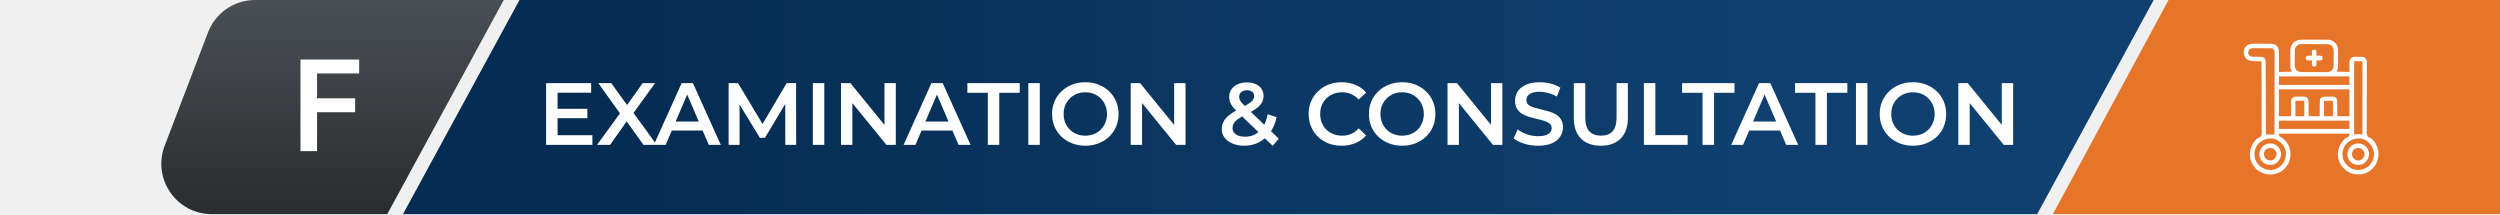
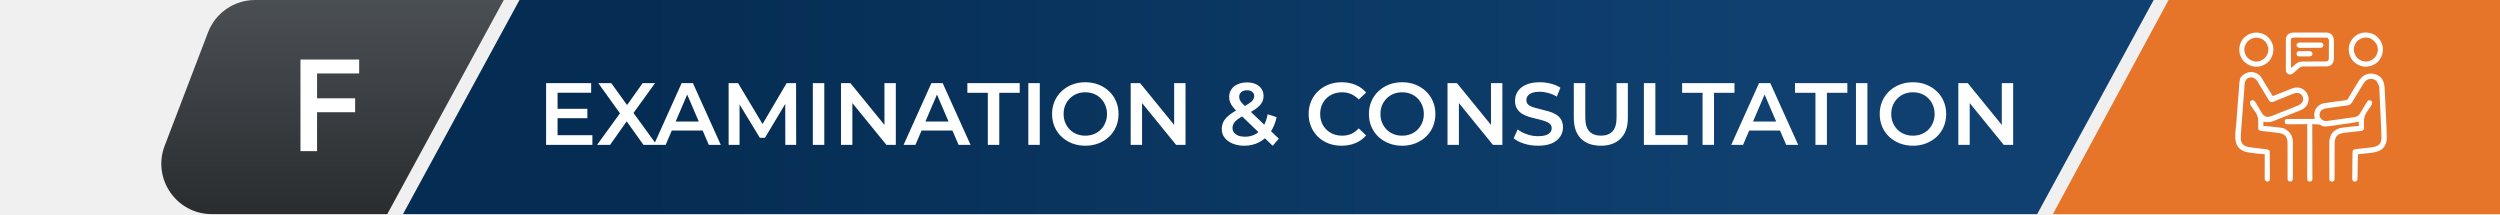
<svg xmlns="http://www.w3.org/2000/svg" width="397" height="34" viewBox="0 0 397 34" fill="none">
  <path d="M33.034 5.143C34.218 2.046 37.19 0 40.506 0L80 0L61.5 34H33.624C28.016 34 24.149 28.381 26.151 23.143L33.034 5.143Z" fill="url(#paint0_linear_886_6873)" />
  <path d="M47.716 24V9.455H57.034V11.663H50.351V15.612H56.395V17.821H50.351V24H47.716Z" fill="white" />
  <path d="M323.5 34H64L82.5 0H342L323.5 34Z" fill="#D9D9D9" />
  <path d="M323.5 34H64L82.5 0H342L323.5 34Z" fill="url(#paint1_linear_886_6873)" />
  <path d="M86.722 23V13.2H93.876V14.726H88.542V21.474H94.072V23H86.722ZM88.402 18.772V17.274H93.274V18.772H88.402ZM94.816 23L98.945 17.316V18.688L95.011 13.2H97.07L99.996 17.26L99.156 17.274L102.053 13.2H104.027L100.121 18.59V17.274L104.279 23H102.179L99.1 18.688H99.925L96.888 23H94.816ZM103.834 23L108.244 13.2H110.036L114.46 23H112.556L108.762 14.166H109.49L105.71 23H103.834ZM105.864 20.732L106.354 19.304H111.646L112.136 20.732H105.864ZM115.707 23V13.2H117.205L121.489 20.354H120.705L124.919 13.2H126.417L126.431 23H124.709L124.695 15.902H125.059L121.475 21.88H120.663L117.023 15.902H117.443V23H115.707ZM129.078 23V13.2H130.898V23H129.078ZM133.548 23V13.2H135.046L141.192 20.746H140.45V13.2H142.256V23H140.758L134.612 15.454H135.354V23H133.548ZM143.496 23L147.906 13.2H149.698L154.122 23H152.218L148.424 14.166H149.152L145.372 23H143.496ZM145.526 20.732L146.016 19.304H151.308L151.798 20.732H145.526ZM156.865 23V14.74H153.617V13.2H161.933V14.74H158.685V23H156.865ZM163.298 23V13.2H165.118V23H163.298ZM172.361 23.14C171.596 23.14 170.891 23.014 170.247 22.762C169.603 22.51 169.043 22.16 168.567 21.712C168.091 21.255 167.722 20.723 167.461 20.116C167.2 19.5 167.069 18.828 167.069 18.1C167.069 17.372 167.2 16.705 167.461 16.098C167.722 15.482 168.091 14.95 168.567 14.502C169.043 14.045 169.603 13.69 170.247 13.438C170.891 13.186 171.591 13.06 172.347 13.06C173.112 13.06 173.812 13.186 174.447 13.438C175.091 13.69 175.651 14.045 176.127 14.502C176.603 14.95 176.972 15.482 177.233 16.098C177.494 16.705 177.625 17.372 177.625 18.1C177.625 18.828 177.494 19.5 177.233 20.116C176.972 20.732 176.603 21.264 176.127 21.712C175.651 22.16 175.091 22.51 174.447 22.762C173.812 23.014 173.117 23.14 172.361 23.14ZM172.347 21.544C172.842 21.544 173.299 21.46 173.719 21.292C174.139 21.124 174.503 20.886 174.811 20.578C175.119 20.261 175.357 19.897 175.525 19.486C175.702 19.066 175.791 18.604 175.791 18.1C175.791 17.596 175.702 17.139 175.525 16.728C175.357 16.308 175.119 15.944 174.811 15.636C174.503 15.319 174.139 15.076 173.719 14.908C173.299 14.74 172.842 14.656 172.347 14.656C171.852 14.656 171.395 14.74 170.975 14.908C170.564 15.076 170.2 15.319 169.883 15.636C169.575 15.944 169.332 16.308 169.155 16.728C168.987 17.139 168.903 17.596 168.903 18.1C168.903 18.595 168.987 19.052 169.155 19.472C169.332 19.892 169.575 20.261 169.883 20.578C170.191 20.886 170.555 21.124 170.975 21.292C171.395 21.46 171.852 21.544 172.347 21.544ZM179.554 23V13.2H181.052L187.198 20.746H186.456V13.2H188.262V23H186.764L180.618 15.454H181.36V23H179.554ZM202.107 23.154L196.507 17.778C196.19 17.47 195.933 17.185 195.737 16.924C195.541 16.663 195.401 16.411 195.317 16.168C195.233 15.916 195.191 15.659 195.191 15.398C195.191 14.941 195.308 14.539 195.541 14.194C195.775 13.839 196.106 13.569 196.535 13.382C196.965 13.186 197.464 13.088 198.033 13.088C198.565 13.088 199.023 13.177 199.405 13.354C199.797 13.522 200.101 13.769 200.315 14.096C200.539 14.413 200.651 14.796 200.651 15.244C200.651 15.636 200.553 16 200.357 16.336C200.161 16.663 199.853 16.975 199.433 17.274C199.023 17.573 198.472 17.885 197.781 18.212C197.268 18.464 196.862 18.702 196.563 18.926C196.265 19.15 196.05 19.374 195.919 19.598C195.789 19.822 195.723 20.069 195.723 20.34C195.723 20.611 195.803 20.849 195.961 21.054C196.129 21.259 196.363 21.423 196.661 21.544C196.96 21.656 197.31 21.712 197.711 21.712C198.309 21.712 198.85 21.581 199.335 21.32C199.83 21.049 200.245 20.648 200.581 20.116C200.917 19.584 201.16 18.926 201.309 18.142L202.723 18.604C202.527 19.547 202.187 20.359 201.701 21.04C201.225 21.712 200.637 22.23 199.937 22.594C199.237 22.958 198.453 23.14 197.585 23.14C196.904 23.14 196.293 23.028 195.751 22.804C195.21 22.58 194.785 22.272 194.477 21.88C194.169 21.488 194.015 21.035 194.015 20.522C194.015 20.055 194.118 19.635 194.323 19.262C194.529 18.889 194.855 18.534 195.303 18.198C195.751 17.853 196.325 17.507 197.025 17.162C197.576 16.891 198.005 16.653 198.313 16.448C198.631 16.243 198.85 16.047 198.971 15.86C199.102 15.673 199.167 15.477 199.167 15.272C199.167 14.992 199.069 14.768 198.873 14.6C198.677 14.423 198.397 14.334 198.033 14.334C197.641 14.334 197.333 14.432 197.109 14.628C196.895 14.815 196.787 15.062 196.787 15.37C196.787 15.529 196.815 15.683 196.871 15.832C196.937 15.981 197.049 16.149 197.207 16.336C197.366 16.523 197.595 16.761 197.893 17.05L203.073 22.02L202.107 23.154ZM213.047 23.14C212.301 23.14 211.605 23.019 210.961 22.776C210.327 22.524 209.771 22.174 209.295 21.726C208.829 21.269 208.465 20.732 208.203 20.116C207.942 19.5 207.811 18.828 207.811 18.1C207.811 17.372 207.942 16.7 208.203 16.084C208.465 15.468 208.833 14.936 209.309 14.488C209.785 14.031 210.341 13.681 210.975 13.438C211.61 13.186 212.305 13.06 213.061 13.06C213.864 13.06 214.597 13.2 215.259 13.48C215.922 13.751 216.482 14.157 216.939 14.698L215.763 15.804C215.409 15.421 215.012 15.137 214.573 14.95C214.135 14.754 213.659 14.656 213.145 14.656C212.632 14.656 212.161 14.74 211.731 14.908C211.311 15.076 210.943 15.314 210.625 15.622C210.317 15.93 210.075 16.294 209.897 16.714C209.729 17.134 209.645 17.596 209.645 18.1C209.645 18.604 209.729 19.066 209.897 19.486C210.075 19.906 210.317 20.27 210.625 20.578C210.943 20.886 211.311 21.124 211.731 21.292C212.161 21.46 212.632 21.544 213.145 21.544C213.659 21.544 214.135 21.451 214.573 21.264C215.012 21.068 215.409 20.774 215.763 20.382L216.939 21.502C216.482 22.034 215.922 22.44 215.259 22.72C214.597 23 213.859 23.14 213.047 23.14ZM222.674 23.14C221.908 23.14 221.204 23.014 220.56 22.762C219.916 22.51 219.356 22.16 218.88 21.712C218.404 21.255 218.035 20.723 217.774 20.116C217.512 19.5 217.382 18.828 217.382 18.1C217.382 17.372 217.512 16.705 217.774 16.098C218.035 15.482 218.404 14.95 218.88 14.502C219.356 14.045 219.916 13.69 220.56 13.438C221.204 13.186 221.904 13.06 222.66 13.06C223.425 13.06 224.125 13.186 224.76 13.438C225.404 13.69 225.964 14.045 226.44 14.502C226.916 14.95 227.284 15.482 227.546 16.098C227.807 16.705 227.938 17.372 227.938 18.1C227.938 18.828 227.807 19.5 227.546 20.116C227.284 20.732 226.916 21.264 226.44 21.712C225.964 22.16 225.404 22.51 224.76 22.762C224.125 23.014 223.43 23.14 222.674 23.14ZM222.66 21.544C223.154 21.544 223.612 21.46 224.032 21.292C224.452 21.124 224.816 20.886 225.124 20.578C225.432 20.261 225.67 19.897 225.838 19.486C226.015 19.066 226.104 18.604 226.104 18.1C226.104 17.596 226.015 17.139 225.838 16.728C225.67 16.308 225.432 15.944 225.124 15.636C224.816 15.319 224.452 15.076 224.032 14.908C223.612 14.74 223.154 14.656 222.66 14.656C222.165 14.656 221.708 14.74 221.288 14.908C220.877 15.076 220.513 15.319 220.196 15.636C219.888 15.944 219.645 16.308 219.468 16.728C219.3 17.139 219.216 17.596 219.216 18.1C219.216 18.595 219.3 19.052 219.468 19.472C219.645 19.892 219.888 20.261 220.196 20.578C220.504 20.886 220.868 21.124 221.288 21.292C221.708 21.46 222.165 21.544 222.66 21.544ZM229.867 23V13.2H231.365L237.511 20.746H236.769V13.2H238.575V23H237.077L230.931 15.454H231.673V23H229.867ZM244.239 23.14C243.473 23.14 242.741 23.033 242.041 22.818C241.341 22.594 240.785 22.309 240.375 21.964L241.005 20.55C241.397 20.858 241.882 21.115 242.461 21.32C243.039 21.525 243.632 21.628 244.239 21.628C244.752 21.628 245.167 21.572 245.485 21.46C245.802 21.348 246.035 21.199 246.185 21.012C246.334 20.816 246.409 20.597 246.409 20.354C246.409 20.055 246.301 19.817 246.087 19.64C245.872 19.453 245.592 19.309 245.247 19.206C244.911 19.094 244.533 18.991 244.113 18.898C243.702 18.805 243.287 18.697 242.867 18.576C242.456 18.445 242.078 18.282 241.733 18.086C241.397 17.881 241.121 17.61 240.907 17.274C240.692 16.938 240.585 16.509 240.585 15.986C240.585 15.454 240.725 14.969 241.005 14.53C241.294 14.082 241.728 13.727 242.307 13.466C242.895 13.195 243.637 13.06 244.533 13.06C245.121 13.06 245.704 13.135 246.283 13.284C246.861 13.433 247.365 13.648 247.795 13.928L247.221 15.342C246.782 15.081 246.329 14.889 245.863 14.768C245.396 14.637 244.948 14.572 244.519 14.572C244.015 14.572 243.604 14.633 243.287 14.754C242.979 14.875 242.75 15.034 242.601 15.23C242.461 15.426 242.391 15.65 242.391 15.902C242.391 16.201 242.493 16.443 242.699 16.63C242.913 16.807 243.189 16.947 243.525 17.05C243.87 17.153 244.253 17.255 244.673 17.358C245.093 17.451 245.508 17.559 245.919 17.68C246.339 17.801 246.717 17.96 247.053 18.156C247.398 18.352 247.673 18.618 247.879 18.954C248.093 19.29 248.201 19.715 248.201 20.228C248.201 20.751 248.056 21.236 247.767 21.684C247.487 22.123 247.053 22.477 246.465 22.748C245.877 23.009 245.135 23.14 244.239 23.14ZM254.219 23.14C252.875 23.14 251.821 22.762 251.055 22.006C250.299 21.25 249.921 20.158 249.921 18.73V13.2H251.741V18.66C251.741 19.668 251.956 20.401 252.385 20.858C252.824 21.315 253.44 21.544 254.233 21.544C255.027 21.544 255.638 21.315 256.067 20.858C256.497 20.401 256.711 19.668 256.711 18.66V13.2H258.503V18.73C258.503 20.158 258.121 21.25 257.355 22.006C256.599 22.762 255.554 23.14 254.219 23.14ZM261.052 23V13.2H262.872V21.46H267.996V23H261.052ZM270.368 23V14.74H267.12V13.2H275.436V14.74H272.188V23H270.368ZM274.924 23L279.334 13.2H281.126L285.55 23H283.646L279.852 14.166H280.58L276.8 23H274.924ZM276.954 20.732L277.444 19.304H282.736L283.226 20.732H276.954ZM288.292 23V14.74H285.044V13.2H293.36V14.74H290.112V23H288.292ZM294.726 23V13.2H296.546V23H294.726ZM303.789 23.14C303.024 23.14 302.319 23.014 301.675 22.762C301.031 22.51 300.471 22.16 299.995 21.712C299.519 21.255 299.15 20.723 298.889 20.116C298.628 19.5 298.497 18.828 298.497 18.1C298.497 17.372 298.628 16.705 298.889 16.098C299.15 15.482 299.519 14.95 299.995 14.502C300.471 14.045 301.031 13.69 301.675 13.438C302.319 13.186 303.019 13.06 303.775 13.06C304.54 13.06 305.24 13.186 305.875 13.438C306.519 13.69 307.079 14.045 307.555 14.502C308.031 14.95 308.4 15.482 308.661 16.098C308.922 16.705 309.053 17.372 309.053 18.1C309.053 18.828 308.922 19.5 308.661 20.116C308.4 20.732 308.031 21.264 307.555 21.712C307.079 22.16 306.519 22.51 305.875 22.762C305.24 23.014 304.545 23.14 303.789 23.14ZM303.775 21.544C304.27 21.544 304.727 21.46 305.147 21.292C305.567 21.124 305.931 20.886 306.239 20.578C306.547 20.261 306.785 19.897 306.953 19.486C307.13 19.066 307.219 18.604 307.219 18.1C307.219 17.596 307.13 17.139 306.953 16.728C306.785 16.308 306.547 15.944 306.239 15.636C305.931 15.319 305.567 15.076 305.147 14.908C304.727 14.74 304.27 14.656 303.775 14.656C303.28 14.656 302.823 14.74 302.403 14.908C301.992 15.076 301.628 15.319 301.311 15.636C301.003 15.944 300.76 16.308 300.583 16.728C300.415 17.139 300.331 17.596 300.331 18.1C300.331 18.595 300.415 19.052 300.583 19.472C300.76 19.892 301.003 20.261 301.311 20.578C301.619 20.886 301.983 21.124 302.403 21.292C302.823 21.46 303.28 21.544 303.775 21.544ZM310.982 23V13.2H312.48L318.626 20.746H317.884V13.2H319.69V23H318.192L312.046 15.454H312.788V23H310.982Z" fill="white" />
  <path d="M344.371 0H397V34H326L344.371 0Z" fill="#E67429" />
-   <path d="M365.551 6.303C365.597 6.302 365.643 6.302 365.691 6.302C365.844 6.301 365.997 6.301 366.149 6.301C366.256 6.301 366.363 6.301 366.469 6.301C366.693 6.3 366.916 6.3 367.139 6.301C367.425 6.301 367.71 6.3 367.996 6.299C368.216 6.298 368.436 6.298 368.656 6.298C368.762 6.298 368.867 6.298 368.972 6.298C369.12 6.297 369.267 6.297 369.415 6.298C369.457 6.298 369.5 6.297 369.545 6.297C370.077 6.301 370.456 6.458 370.839 6.822C371.257 7.262 371.294 7.735 371.29 8.316C371.29 8.387 371.29 8.457 371.291 8.528C371.291 8.675 371.29 8.823 371.29 8.97C371.288 9.157 371.289 9.345 371.29 9.532C371.291 9.678 371.291 9.823 371.29 9.969C371.29 10.038 371.29 10.107 371.291 10.176C371.293 10.59 371.263 10.953 371.078 11.331C371.062 11.347 371.047 11.362 371.031 11.378C372.052 11.401 372.052 11.401 373.093 11.425C373.088 10.869 373.088 10.869 373.081 10.313C373.08 10.242 373.08 10.172 373.08 10.102C373.078 10.048 373.078 10.048 373.077 9.993C373.077 9.715 373.125 9.487 373.314 9.27C373.342 9.248 373.37 9.227 373.398 9.204C373.425 9.181 373.453 9.159 373.481 9.136C373.73 8.968 374.065 9.022 374.354 9.02C374.425 9.02 374.497 9.019 374.568 9.017C375.312 9.003 375.312 9.003 375.624 9.222C375.786 9.425 375.865 9.588 375.864 9.847C375.864 9.888 375.864 9.93 375.864 9.973C375.863 10.019 375.863 10.065 375.863 10.112C375.862 10.161 375.862 10.209 375.862 10.26C375.862 10.367 375.861 10.474 375.861 10.581C375.86 10.755 375.859 10.929 375.858 11.103C375.858 11.291 375.857 11.478 375.856 11.666C375.854 12.131 375.853 12.596 375.853 13.062C375.853 13.095 375.853 13.129 375.853 13.163C375.852 13.476 375.852 13.788 375.852 14.1C375.852 14.315 375.852 14.529 375.852 14.743C375.851 14.796 375.851 14.796 375.851 14.851C375.851 15.427 375.848 16.004 375.845 16.58C375.842 17.172 375.841 17.764 375.842 18.356C375.843 18.721 375.841 19.086 375.838 19.451C375.836 19.731 375.836 20.01 375.838 20.29C375.838 20.405 375.837 20.52 375.836 20.635C375.798 21.225 375.798 21.225 376.03 21.734C376.174 21.819 376.309 21.872 376.468 21.925C377.126 22.389 377.51 23.168 377.669 23.938C377.784 24.838 377.591 25.678 377.073 26.426C376.57 27.072 375.855 27.531 375.044 27.672C374.19 27.766 373.297 27.653 372.593 27.115C372.421 26.973 372.264 26.819 372.109 26.659C372.081 26.632 372.053 26.605 372.025 26.578C371.658 26.195 371.409 25.627 371.312 25.112C371.306 25.08 371.3 25.048 371.294 25.015C371.279 24.922 371.271 24.831 371.265 24.737C371.261 24.681 371.261 24.681 371.258 24.624C371.226 23.696 371.593 22.849 372.211 22.171C372.317 22.069 372.429 21.993 372.555 21.918C372.584 21.901 372.614 21.883 372.645 21.864C372.704 21.829 372.765 21.795 372.826 21.763C372.923 21.709 372.923 21.709 373.046 21.597C373.062 21.473 373.077 21.349 373.093 21.222C369.396 21.222 365.699 21.222 361.89 21.222C361.893 21.574 361.893 21.574 362.028 21.68C362.066 21.698 362.105 21.716 362.145 21.734C362.827 22.095 363.335 22.744 363.578 23.471C363.825 24.348 363.763 25.234 363.343 26.05C363.243 26.214 363.133 26.367 363.015 26.518C362.994 26.547 362.973 26.576 362.951 26.606C362.458 27.239 361.681 27.57 360.906 27.69C360.008 27.789 359.146 27.527 358.43 26.979C357.813 26.443 357.365 25.653 357.296 24.831C357.248 23.921 357.466 23.09 358.061 22.388C358.087 22.359 358.113 22.33 358.14 22.3C358.164 22.272 358.188 22.244 358.212 22.215C358.339 22.075 358.438 21.984 358.617 21.914C358.805 21.834 358.954 21.763 359.078 21.597C359.199 21.241 359.157 20.835 359.151 20.465C359.151 20.349 359.152 20.232 359.153 20.115C359.154 19.863 359.153 19.612 359.151 19.361C359.147 18.997 359.147 18.634 359.148 18.27C359.149 17.681 359.147 17.091 359.144 16.502C359.14 15.929 359.138 15.356 359.138 14.784C359.138 14.748 359.138 14.713 359.138 14.677C359.138 14.499 359.138 14.322 359.138 14.145C359.137 12.676 359.132 11.207 359.124 9.737C359.074 9.737 359.024 9.736 358.973 9.736C358.785 9.734 358.597 9.731 358.409 9.728C358.328 9.726 358.247 9.725 358.166 9.725C357.64 9.72 357.221 9.699 356.769 9.403C356.421 9.04 356.294 8.693 356.299 8.198C356.332 7.826 356.498 7.496 356.781 7.253C357.234 6.942 357.647 6.932 358.175 6.939C358.254 6.939 358.333 6.939 358.412 6.939C358.577 6.94 358.742 6.941 358.907 6.943C359.118 6.945 359.328 6.946 359.539 6.946C359.702 6.946 359.866 6.946 360.029 6.947C360.106 6.948 360.184 6.948 360.262 6.948C360.37 6.949 360.479 6.95 360.588 6.951C360.649 6.952 360.711 6.952 360.774 6.953C361.096 6.987 361.392 7.097 361.609 7.347C361.822 7.669 361.896 7.909 361.895 8.296C361.895 8.33 361.895 8.363 361.895 8.398C361.895 8.51 361.895 8.622 361.895 8.733C361.895 8.811 361.895 8.888 361.894 8.966C361.894 9.169 361.894 9.373 361.893 9.577C361.893 9.821 361.893 10.066 361.892 10.311C361.892 10.682 361.891 11.053 361.89 11.425C362.571 11.409 363.251 11.394 363.953 11.378C363.86 11.192 363.86 11.192 363.765 11.003C363.721 10.827 363.711 10.69 363.71 10.51C363.71 10.479 363.709 10.449 363.709 10.418C363.708 10.318 363.708 10.218 363.707 10.118C363.707 10.084 363.707 10.049 363.706 10.014C363.706 9.832 363.705 9.65 363.704 9.468C363.704 9.281 363.702 9.094 363.7 8.907C363.699 8.763 363.699 8.618 363.699 8.473C363.698 8.405 363.698 8.336 363.697 8.267C363.69 7.654 363.778 7.195 364.214 6.745C364.611 6.392 365.034 6.301 365.551 6.303ZM364.662 7.338C364.623 7.383 364.623 7.383 364.583 7.43C364.445 7.643 364.41 7.853 364.408 8.104C364.407 8.16 364.407 8.216 364.406 8.274C364.406 8.334 364.406 8.393 364.406 8.455C364.405 8.518 364.405 8.581 364.405 8.644C364.404 8.775 364.404 8.906 364.404 9.038C364.404 9.205 364.403 9.373 364.401 9.54C364.4 9.67 364.4 9.799 364.4 9.929C364.4 10.021 364.399 10.112 364.398 10.204C364.4 10.584 364.435 10.849 364.691 11.145C364.73 11.176 364.73 11.176 364.77 11.208C364.796 11.23 364.822 11.251 364.849 11.274C365.099 11.437 365.326 11.439 365.617 11.439C365.683 11.44 365.683 11.44 365.752 11.44C365.899 11.441 366.046 11.442 366.193 11.442C366.296 11.443 366.398 11.443 366.501 11.444C366.716 11.444 366.931 11.445 367.146 11.445C367.421 11.445 367.696 11.447 367.97 11.449C368.182 11.45 368.394 11.451 368.606 11.451C368.708 11.451 368.809 11.451 368.91 11.452C369.052 11.454 369.194 11.454 369.337 11.453C369.378 11.454 369.419 11.454 369.462 11.455C369.772 11.451 370.024 11.368 370.281 11.19C370.485 10.944 370.567 10.718 370.57 10.398C370.571 10.341 370.571 10.284 370.572 10.225C370.572 10.164 370.573 10.102 370.573 10.039C370.573 10.007 370.574 9.976 370.574 9.943C370.575 9.776 370.575 9.61 370.576 9.443C370.576 9.272 370.578 9.1 370.58 8.929C370.581 8.796 370.581 8.664 370.582 8.532C370.582 8.438 370.583 8.344 370.584 8.251C370.584 7.865 370.55 7.601 370.294 7.299C370.269 7.278 370.243 7.257 370.216 7.235C370.191 7.214 370.165 7.192 370.139 7.17C369.878 7.008 369.619 7.005 369.322 7.006C369.278 7.005 369.234 7.005 369.189 7.005C369.045 7.004 368.9 7.004 368.756 7.004C368.656 7.004 368.555 7.004 368.454 7.004C368.243 7.003 368.033 7.003 367.822 7.004C367.552 7.004 367.283 7.003 367.013 7.002C366.805 7.001 366.597 7.001 366.39 7.002C366.29 7.002 366.191 7.001 366.091 7.001C365.952 7 365.813 7.001 365.674 7.001C365.613 7.001 365.613 7.001 365.55 7C365.209 7.003 364.89 7.061 364.662 7.338ZM357.141 7.915C357.033 8.099 357 8.258 357.015 8.472C357.087 8.714 357.217 8.824 357.436 8.947C357.596 9.015 357.747 9.012 357.919 9.009C357.973 9.01 357.973 9.01 358.028 9.01C358.181 9.012 358.334 9.011 358.487 9.01C358.599 9.01 358.712 9.011 358.824 9.012C358.875 9.011 358.875 9.011 358.927 9.011C359.184 9.013 359.377 9.082 359.593 9.222C359.745 9.383 359.786 9.533 359.787 9.752C359.788 9.793 359.788 9.834 359.788 9.877C359.788 9.923 359.788 9.968 359.788 10.015C359.789 10.088 359.789 10.088 359.789 10.162C359.79 10.325 359.79 10.487 359.79 10.65C359.791 10.767 359.791 10.883 359.792 10.999C359.793 11.25 359.794 11.501 359.794 11.752C359.795 12.115 359.797 12.478 359.798 12.841C359.8 13.43 359.802 14.018 359.804 14.607C359.806 15.179 359.808 15.751 359.81 16.323C359.81 16.358 359.81 16.394 359.811 16.43C359.811 16.607 359.812 16.784 359.812 16.96C359.818 18.428 359.823 19.895 359.828 21.362C360.276 21.362 360.725 21.362 361.187 21.362C361.191 19.678 361.195 17.994 361.197 16.309C361.197 16.11 361.197 15.912 361.197 15.713C361.197 15.653 361.197 15.653 361.197 15.593C361.198 14.952 361.2 14.311 361.201 13.67C361.203 13.012 361.204 12.354 361.205 11.696C361.205 11.291 361.206 10.885 361.207 10.479C361.208 10.2 361.209 9.922 361.208 9.644C361.208 9.483 361.208 9.323 361.209 9.162C361.21 8.988 361.21 8.814 361.21 8.64C361.21 8.564 361.21 8.564 361.211 8.486C361.209 8.19 361.175 8.01 360.999 7.769C360.845 7.649 360.685 7.663 360.494 7.662C360.462 7.662 360.431 7.661 360.398 7.661C360.294 7.661 360.19 7.661 360.086 7.661C360.013 7.661 359.941 7.66 359.868 7.66C359.716 7.66 359.564 7.66 359.411 7.66C359.217 7.66 359.022 7.659 358.828 7.658C358.678 7.658 358.528 7.658 358.378 7.658C358.306 7.658 358.234 7.658 358.162 7.657C358.062 7.656 357.961 7.657 357.861 7.657C357.804 7.657 357.747 7.657 357.688 7.657C357.462 7.683 357.308 7.762 357.141 7.915ZM373.843 9.784C373.839 9.933 373.837 10.081 373.838 10.229C373.838 10.277 373.838 10.324 373.837 10.373C373.837 10.533 373.838 10.693 373.838 10.852C373.838 10.966 373.838 11.081 373.838 11.194C373.838 11.441 373.838 11.687 373.838 11.933C373.839 12.289 373.839 12.646 373.839 13.002C373.839 13.579 373.839 14.157 373.84 14.734C373.84 15.296 373.84 15.857 373.841 16.418C373.841 16.453 373.841 16.487 373.841 16.523C373.841 16.696 373.841 16.87 373.841 17.043C373.841 18.483 373.842 19.923 373.843 21.362C373.932 21.351 373.932 21.351 374.022 21.339C374.173 21.32 374.321 21.309 374.473 21.31C374.532 21.309 374.532 21.309 374.593 21.309C374.781 21.317 374.969 21.341 375.156 21.362C375.156 17.541 375.156 13.721 375.156 9.784C375.032 9.722 374.937 9.731 374.798 9.731C374.746 9.731 374.693 9.731 374.639 9.731C374.585 9.731 374.53 9.731 374.473 9.731C374.391 9.731 374.391 9.731 374.306 9.731C374.254 9.731 374.202 9.731 374.148 9.731C374.099 9.731 374.051 9.731 374.002 9.731C373.892 9.725 373.892 9.725 373.843 9.784ZM361.89 12.128C361.89 12.576 361.89 13.025 361.89 13.487C365.587 13.487 369.284 13.487 373.093 13.487C373.093 13.039 373.093 12.59 373.093 12.128C369.396 12.128 365.699 12.128 361.89 12.128ZM361.89 14.19C361.89 15.598 361.89 17.006 361.89 18.456C362.524 18.456 363.159 18.456 363.812 18.456C363.814 18.177 363.814 18.177 363.816 17.892C363.817 17.711 363.82 17.53 363.822 17.35C363.823 17.225 363.824 17.099 363.825 16.974C363.826 16.793 363.828 16.613 363.83 16.433C363.83 16.377 363.83 16.321 363.83 16.263C363.839 15.767 363.839 15.767 364.046 15.55C364.273 15.354 364.449 15.334 364.735 15.337C364.773 15.337 364.812 15.337 364.851 15.337C364.932 15.337 365.013 15.337 365.094 15.338C365.218 15.339 365.341 15.338 365.465 15.337C365.544 15.337 365.623 15.337 365.702 15.337C365.738 15.337 365.775 15.337 365.813 15.336C366.057 15.34 366.195 15.39 366.39 15.55C366.552 15.734 366.583 15.889 366.587 16.131C366.589 16.208 366.589 16.208 366.59 16.287C366.591 16.343 366.592 16.398 366.592 16.456C366.593 16.513 366.594 16.57 366.595 16.628C366.598 16.811 366.601 16.993 366.604 17.176C366.606 17.299 366.608 17.423 366.61 17.547C366.615 17.85 366.62 18.153 366.624 18.456C367.197 18.456 367.769 18.456 368.359 18.456C368.361 18.273 368.362 18.09 368.364 17.902C368.366 17.725 368.369 17.547 368.371 17.37C368.373 17.247 368.374 17.124 368.375 17.001C368.377 16.823 368.379 16.646 368.382 16.469C368.382 16.414 368.382 16.36 368.383 16.303C368.391 15.821 368.391 15.821 368.546 15.597C368.788 15.379 368.944 15.354 369.262 15.351C369.32 15.351 369.32 15.351 369.379 15.35C369.461 15.349 369.543 15.349 369.625 15.348C369.749 15.348 369.874 15.346 369.998 15.344C370.078 15.343 370.158 15.343 370.237 15.342C370.274 15.341 370.311 15.341 370.349 15.34C370.614 15.341 370.771 15.39 370.984 15.55C371.182 15.805 371.147 16.124 371.148 16.433C371.149 16.491 371.15 16.549 371.151 16.608C371.154 16.792 371.155 16.977 371.157 17.161C371.158 17.286 371.16 17.412 371.162 17.537C371.166 17.843 371.168 18.15 371.171 18.456C371.806 18.456 372.44 18.456 373.093 18.456C373.093 17.048 373.093 15.641 373.093 14.19C369.396 14.19 365.699 14.19 361.89 14.19ZM364.515 16.065C364.511 16.14 364.51 16.215 364.51 16.29C364.51 16.338 364.51 16.386 364.51 16.435C364.51 16.487 364.51 16.539 364.511 16.593C364.511 16.646 364.511 16.699 364.511 16.753C364.511 16.924 364.512 17.094 364.512 17.264C364.512 17.379 364.513 17.494 364.513 17.608C364.513 17.891 364.514 18.174 364.515 18.456C364.979 18.456 365.443 18.456 365.921 18.456C365.922 18.116 365.923 17.777 365.924 17.437C365.924 17.322 365.925 17.206 365.925 17.09C365.925 16.924 365.926 16.759 365.926 16.593C365.926 16.541 365.926 16.489 365.927 16.435C365.927 16.387 365.927 16.34 365.927 16.29C365.927 16.248 365.927 16.206 365.927 16.162C365.932 16.066 365.932 16.066 365.874 16.018C365.778 16.014 365.681 16.012 365.584 16.012C365.526 16.012 365.467 16.012 365.406 16.012C365.36 16.012 365.36 16.012 365.313 16.012C365.219 16.013 365.125 16.012 365.03 16.012C364.972 16.012 364.913 16.012 364.852 16.012C364.798 16.012 364.743 16.012 364.687 16.012C364.566 16.004 364.566 16.004 364.515 16.065ZM369.062 16.065C369.058 16.14 369.056 16.215 369.057 16.29C369.057 16.338 369.057 16.386 369.057 16.435C369.057 16.487 369.057 16.539 369.057 16.593C369.057 16.646 369.058 16.699 369.058 16.753C369.058 16.924 369.058 17.094 369.059 17.264C369.059 17.379 369.06 17.494 369.06 17.608C369.06 17.891 369.061 18.174 369.062 18.456C369.526 18.456 369.99 18.456 370.468 18.456C370.468 17.652 370.468 16.847 370.468 16.018C370.245 16.018 370.022 16.017 369.791 16.016C369.721 16.015 369.65 16.015 369.578 16.014C369.523 16.014 369.468 16.014 369.411 16.014C369.354 16.014 369.297 16.014 369.239 16.013C369.113 16.004 369.113 16.004 369.062 16.065ZM361.89 19.159C361.89 19.592 361.89 20.025 361.89 20.472C365.587 20.472 369.284 20.472 373.093 20.472C373.093 20.038 373.093 19.605 373.093 19.159C369.396 19.159 365.699 19.159 361.89 19.159ZM358.667 22.78C358.18 23.295 357.989 23.948 357.999 24.643C358.068 25.301 358.349 25.953 358.864 26.379C359.436 26.817 360.041 27.048 360.765 26.987C361.472 26.89 362.071 26.56 362.505 25.997C362.937 25.379 363.081 24.73 362.968 23.987C362.812 23.299 362.412 22.752 361.832 22.358C360.752 21.705 359.568 21.958 358.667 22.78ZM372.682 22.751C372.207 23.26 372.003 23.809 371.968 24.503C371.995 25.137 372.202 25.671 372.624 26.143C372.65 26.173 372.676 26.202 372.702 26.233C373.117 26.68 373.721 26.954 374.328 26.995C375.026 27.019 375.644 26.786 376.181 26.343C376.693 25.858 376.975 25.184 376.999 24.485C376.981 23.753 376.662 23.129 376.14 22.628C375.122 21.684 373.652 21.821 372.682 22.751Z" fill="white" />
-   <path d="M361.66 23.194C362.028 23.543 362.214 23.971 362.237 24.475C362.214 25.007 362.005 25.44 361.618 25.802C361.214 26.136 360.764 26.223 360.25 26.186C359.781 26.103 359.404 25.858 359.102 25.493C358.857 25.132 358.753 24.696 358.797 24.264C358.901 23.756 359.094 23.374 359.524 23.074C360.235 22.64 361.005 22.672 361.66 23.194ZM359.717 23.874C359.565 24.099 359.484 24.325 359.509 24.598C359.576 24.918 359.743 25.162 360.016 25.342C360.285 25.485 360.518 25.513 360.813 25.436C361.094 25.326 361.288 25.137 361.424 24.872C361.537 24.591 361.529 24.358 361.422 24.076C361.293 23.832 361.128 23.653 360.872 23.543C360.422 23.419 360.016 23.513 359.717 23.874Z" fill="white" />
-   <path d="M375.632 23.203C375.964 23.508 376.161 23.889 376.197 24.34C376.206 24.887 376.055 25.317 375.679 25.719C375.295 26.078 374.873 26.206 374.354 26.199C373.887 26.165 373.487 25.954 373.173 25.609C372.876 25.233 372.743 24.817 372.771 24.338C372.826 23.892 373.008 23.507 373.328 23.189C374.059 22.648 374.917 22.638 375.632 23.203ZM373.76 23.796C373.523 24.1 373.478 24.353 373.515 24.736C373.596 25.011 373.746 25.185 373.984 25.345C374.251 25.491 374.486 25.516 374.781 25.439C375.046 25.339 375.235 25.157 375.39 24.924C375.499 24.669 375.508 24.439 375.437 24.174C375.311 23.897 375.139 23.69 374.859 23.561C374.469 23.426 374.043 23.488 373.76 23.796Z" fill="white" />
-   <path d="M367.703 7.903C367.837 8.021 367.843 8.092 367.857 8.273C367.856 8.341 367.854 8.409 367.852 8.477C367.851 8.529 367.851 8.529 367.85 8.583C367.848 8.669 367.846 8.755 367.843 8.84C367.888 8.839 367.933 8.838 367.979 8.837C368.037 8.836 368.096 8.835 368.157 8.835C368.215 8.833 368.273 8.832 368.333 8.831C368.493 8.84 368.594 8.858 368.734 8.934C368.843 9.098 368.847 9.164 368.828 9.356C368.744 9.503 368.709 9.536 368.546 9.59C368.426 9.594 368.307 9.595 368.186 9.593C368.137 9.593 368.137 9.593 368.086 9.593C368.005 9.592 367.924 9.591 367.843 9.59C367.846 9.668 367.846 9.668 367.848 9.748C367.849 9.816 367.851 9.885 367.852 9.954C367.853 9.988 367.854 10.022 367.856 10.057C367.858 10.21 367.854 10.32 367.781 10.456C367.665 10.563 367.578 10.572 367.421 10.575C367.207 10.475 367.207 10.475 367.14 10.34C367.137 10.213 367.136 10.087 367.137 9.96C367.137 9.924 367.138 9.889 367.138 9.852C367.138 9.765 367.139 9.678 367.14 9.59C367.068 9.593 367.068 9.593 366.995 9.595C366.931 9.597 366.867 9.598 366.803 9.599C366.756 9.601 366.756 9.601 366.708 9.603C366.498 9.606 366.369 9.579 366.203 9.45C366.136 9.317 366.141 9.222 366.156 9.075C366.26 8.941 366.322 8.894 366.484 8.84C366.596 8.837 366.708 8.836 366.821 8.837C366.88 8.838 366.94 8.838 367.001 8.839C367.07 8.84 367.07 8.84 367.14 8.84C367.138 8.788 367.136 8.736 367.134 8.683C367.132 8.614 367.13 8.546 367.128 8.477C367.127 8.443 367.125 8.409 367.124 8.373C367.121 8.208 367.126 8.11 367.223 7.974C367.396 7.857 367.496 7.877 367.703 7.903Z" fill="white" />
+   <g clip-path="url(#clip0_886_6873)">
+     <path d="M376.489 11.688C376.548 11.689 376.548 11.689 376.608 11.689C377.17 11.704 377.636 11.893 378.051 12.28C378.638 12.908 378.67 13.635 378.707 14.45C378.711 14.519 378.714 14.587 378.717 14.655C378.726 14.84 378.734 15.025 378.743 15.21C378.748 15.326 378.754 15.442 378.759 15.558C378.778 15.966 378.797 16.374 378.816 16.782C378.833 17.158 378.851 17.534 378.868 17.91C378.884 18.235 378.899 18.561 378.914 18.886C378.923 19.08 378.932 19.273 378.941 19.466C378.976 20.199 379.007 20.933 379.015 21.666C379.016 21.76 379.018 21.854 379.02 21.948C379.023 22.542 378.841 23.079 378.439 23.527C377.679 24.252 376.618 24.262 375.631 24.37C375.517 24.383 375.402 24.396 375.288 24.409C375.01 24.441 374.731 24.472 374.453 24.502C374.427 25.207 374.406 25.912 374.398 26.618C374.396 26.735 374.395 26.851 374.393 26.968C374.391 27.144 374.389 27.32 374.387 27.497C374.386 27.664 374.384 27.831 374.382 27.998C374.382 28.048 374.382 28.099 374.381 28.151C374.374 28.588 374.374 28.588 374.219 28.768C374.072 28.841 373.909 28.848 373.75 28.815C373.619 28.713 373.568 28.658 373.54 28.492C373.54 28.439 373.54 28.386 373.541 28.332C373.54 28.272 373.54 28.212 373.54 28.15C373.541 28.084 373.542 28.018 373.543 27.953C373.543 27.884 373.543 27.815 373.543 27.746C373.544 27.564 373.545 27.382 373.547 27.2C373.548 27.056 373.549 26.912 373.549 26.768C373.55 26.344 373.555 25.921 373.561 25.498C373.563 25.392 373.564 25.286 373.565 25.18C373.567 25.009 373.57 24.839 373.573 24.668C373.575 24.574 373.576 24.48 373.577 24.387C373.579 24.302 373.579 24.302 373.581 24.216C373.582 24.167 373.583 24.118 373.584 24.068C373.616 23.905 373.666 23.851 373.797 23.752C373.906 23.716 373.906 23.716 374.027 23.698C374.072 23.692 374.118 23.685 374.165 23.677C374.427 23.644 374.689 23.613 374.951 23.584C375.074 23.57 375.196 23.557 375.318 23.543C375.509 23.521 375.699 23.5 375.89 23.48C376.075 23.459 376.26 23.438 376.446 23.417C376.502 23.411 376.559 23.405 376.617 23.399C377.129 23.34 377.576 23.217 377.922 22.815C378.126 22.474 378.19 22.177 378.175 21.785C378.174 21.71 378.174 21.71 378.172 21.634C378.169 21.465 378.163 21.296 378.156 21.127C378.154 21.066 378.152 21.005 378.15 20.942C378.134 20.488 378.114 20.034 378.093 19.58C378.086 19.424 378.079 19.268 378.072 19.112C378.055 18.744 378.038 18.376 378.021 18.008C378.004 17.631 377.987 17.253 377.97 16.875C377.955 16.549 377.94 16.221 377.925 15.895C377.916 15.7 377.908 15.506 377.899 15.312C377.891 15.13 377.882 14.948 377.874 14.766C377.871 14.7 377.868 14.633 377.865 14.567C377.843 13.6 377.843 13.6 377.345 12.816C377.007 12.55 376.658 12.502 376.234 12.549C375.788 12.646 375.546 12.928 375.298 13.296C375.202 13.451 375.108 13.608 375.016 13.765C374.981 13.823 374.947 13.88 374.912 13.938C374.859 14.027 374.806 14.116 374.753 14.205C374.54 14.562 374.322 14.915 374.104 15.268C373.969 15.486 373.835 15.704 373.704 15.924C373.684 15.959 373.663 15.994 373.641 16.029C373.604 16.091 373.568 16.152 373.532 16.215C373.386 16.457 373.202 16.63 372.929 16.708C372.789 16.734 372.649 16.754 372.507 16.773C372.455 16.78 372.403 16.788 372.349 16.795C372.18 16.819 372.012 16.842 371.843 16.865C371.727 16.881 371.612 16.897 371.497 16.914C371.17 16.96 370.843 17.005 370.516 17.049C370.435 17.06 370.355 17.071 370.275 17.082C370.24 17.087 370.205 17.092 370.169 17.096C370.075 17.109 369.981 17.122 369.887 17.135C369.783 17.15 369.679 17.163 369.574 17.177C369.178 17.23 368.833 17.312 368.547 17.612C368.393 17.862 368.305 18.115 368.359 18.409C368.45 18.722 368.601 18.935 368.875 19.112C369.227 19.276 369.618 19.201 369.99 19.148C370.034 19.142 370.078 19.136 370.124 19.13C370.269 19.11 370.414 19.089 370.56 19.069C370.661 19.054 370.763 19.04 370.864 19.026C371.077 18.996 371.289 18.966 371.502 18.935C371.773 18.897 372.045 18.859 372.317 18.821C372.527 18.792 372.736 18.762 372.946 18.733C373.046 18.718 373.146 18.704 373.246 18.691C373.386 18.671 373.527 18.651 373.667 18.631C373.708 18.625 373.749 18.62 373.791 18.614C374.085 18.57 374.361 18.49 374.585 18.284C374.603 18.257 374.621 18.23 374.64 18.202C374.662 18.17 374.685 18.137 374.708 18.103C374.847 17.882 374.985 17.66 375.119 17.435C375.207 17.288 375.295 17.142 375.383 16.997C375.409 16.954 375.409 16.954 375.435 16.911C375.695 16.482 375.695 16.482 375.827 16.27C375.872 16.198 375.872 16.198 375.918 16.125C376.003 16.014 376.056 15.968 376.188 15.924C376.382 15.928 376.482 15.943 376.633 16.068C376.725 16.249 376.704 16.39 376.656 16.58C376.597 16.697 376.539 16.796 376.466 16.903C376.446 16.934 376.426 16.966 376.406 16.999C376.278 17.202 376.14 17.392 375.991 17.581C375.429 18.335 375.359 18.936 375.39 19.859C375.391 19.901 375.392 19.943 375.393 19.986C375.396 20.065 375.4 20.144 375.405 20.222C375.407 20.258 375.408 20.293 375.41 20.33C375.412 20.361 375.414 20.392 375.416 20.423C375.374 20.581 375.281 20.651 375.156 20.752C375.012 20.794 375.012 20.794 374.85 20.811C374.788 20.818 374.727 20.825 374.664 20.832C374.598 20.839 374.531 20.846 374.465 20.852C374.396 20.86 374.327 20.868 374.258 20.875C374.077 20.896 373.896 20.915 373.714 20.934C373.425 20.964 373.136 20.996 372.848 21.029C372.747 21.04 372.647 21.05 372.547 21.06C371.993 21.119 371.479 21.178 371.078 21.596C370.767 22.026 370.736 22.441 370.738 22.957C370.738 23.051 370.738 23.144 370.737 23.238C370.737 23.338 370.737 23.438 370.737 23.538C370.737 23.747 370.737 23.956 370.736 24.165C370.734 24.759 370.733 25.354 370.732 25.948C370.732 26.276 370.731 26.605 370.73 26.933C370.729 27.141 370.729 27.349 370.729 27.556C370.729 27.716 370.728 27.875 370.727 28.035C370.728 28.121 370.728 28.121 370.729 28.209C370.728 28.262 370.727 28.314 370.727 28.369C370.727 28.414 370.727 28.46 370.727 28.507C370.697 28.662 370.637 28.718 370.516 28.815C370.34 28.858 370.185 28.838 370.026 28.753C369.894 28.61 369.9 28.468 369.9 28.282C369.9 28.23 369.899 28.177 369.899 28.124C369.899 28.038 369.899 28.038 369.899 27.95C369.899 27.89 369.898 27.829 369.898 27.767C369.897 27.601 369.897 27.435 369.897 27.27C369.897 27.166 369.897 27.062 369.896 26.958C369.896 26.633 369.895 26.308 369.895 25.983C369.895 25.608 369.894 25.234 369.893 24.859C369.892 24.569 369.891 24.279 369.891 23.989C369.891 23.817 369.891 23.644 369.89 23.471C369.889 23.277 369.889 23.084 369.89 22.89C369.889 22.834 369.889 22.778 369.888 22.719C369.892 22.055 370.053 21.429 370.516 20.934C370.983 20.496 371.506 20.32 372.134 20.252C372.184 20.246 372.233 20.241 372.285 20.235C372.442 20.216 372.599 20.199 372.757 20.181C372.862 20.169 372.967 20.157 373.072 20.144C373.579 20.085 374.084 20.033 374.594 20.002C374.578 19.77 374.563 19.538 374.547 19.299C374.474 19.319 374.402 19.34 374.327 19.36C373.893 19.468 373.451 19.525 373.009 19.587C372.915 19.6 372.821 19.614 372.726 19.627C372.529 19.655 372.333 19.683 372.136 19.711C371.885 19.746 371.634 19.782 371.384 19.818C371.189 19.846 370.994 19.874 370.8 19.901C370.708 19.914 370.615 19.927 370.523 19.941C369.011 20.159 369.011 20.159 368.416 19.813C368.289 19.758 368.187 19.753 368.048 19.748C367.998 19.747 367.948 19.745 367.896 19.743C367.844 19.742 367.792 19.74 367.738 19.739C367.659 19.736 367.659 19.736 367.578 19.733C367.448 19.729 367.318 19.725 367.188 19.721C367.188 19.767 367.188 19.812 367.188 19.86C367.192 20.971 367.195 22.083 367.197 23.195C367.198 23.733 367.2 24.27 367.202 24.808C367.204 25.276 367.205 25.745 367.205 26.214C367.206 26.462 367.206 26.71 367.207 26.958C367.209 27.192 367.209 27.425 367.209 27.659C367.209 27.744 367.209 27.83 367.21 27.916C367.211 28.033 367.211 28.15 367.21 28.267C367.211 28.318 367.211 28.318 367.212 28.37C367.21 28.531 367.199 28.613 367.098 28.742C366.962 28.843 366.878 28.839 366.714 28.83C366.59 28.809 366.523 28.766 366.438 28.674C366.382 28.507 366.384 28.356 366.385 28.182C366.385 28.146 366.385 28.11 366.385 28.073C366.385 27.951 366.385 27.83 366.385 27.709C366.385 27.622 366.385 27.535 366.385 27.448C366.385 27.212 366.386 26.976 366.386 26.74C366.386 26.493 366.386 26.247 366.386 26C366.387 25.533 366.387 25.066 366.387 24.599C366.388 24.067 366.388 23.535 366.388 23.003C366.389 21.909 366.39 20.815 366.391 19.721C366.35 19.721 366.309 19.721 366.267 19.722C365.884 19.724 365.5 19.725 365.117 19.726C364.92 19.726 364.723 19.727 364.526 19.728C364.335 19.729 364.145 19.73 363.955 19.73C363.882 19.73 363.81 19.73 363.737 19.731C363.635 19.732 363.534 19.732 363.432 19.732C363.345 19.732 363.345 19.732 363.257 19.732C363.115 19.721 363.038 19.708 362.922 19.627C362.822 19.477 362.814 19.385 362.807 19.207C362.84 19.06 362.895 19.014 363.016 18.924C363.163 18.895 363.309 18.898 363.459 18.899C363.504 18.898 363.548 18.898 363.595 18.897C363.743 18.896 363.891 18.896 364.039 18.896C364.142 18.895 364.244 18.894 364.347 18.893C364.617 18.891 364.888 18.89 365.158 18.89C365.434 18.889 365.71 18.887 365.986 18.885C366.527 18.881 367.068 18.879 367.609 18.877C367.594 18.826 367.579 18.776 367.564 18.723C367.421 18.206 367.513 17.724 367.767 17.262C368.049 16.807 368.441 16.537 368.963 16.406C369.104 16.381 369.244 16.36 369.386 16.341C369.438 16.334 369.49 16.326 369.544 16.319C369.71 16.295 369.877 16.272 370.044 16.249C370.159 16.233 370.273 16.217 370.387 16.2C370.829 16.137 371.27 16.076 371.712 16.017C371.808 16.005 371.903 15.992 371.999 15.979C372.106 15.964 372.214 15.95 372.321 15.937C372.367 15.931 372.413 15.925 372.46 15.919C372.498 15.914 372.536 15.909 372.576 15.905C372.788 15.845 372.87 15.653 372.978 15.474C373.001 15.435 373.001 15.435 373.025 15.395C373.077 15.31 373.128 15.224 373.179 15.139C373.215 15.08 373.25 15.02 373.286 14.961C373.359 14.84 373.432 14.719 373.505 14.598C373.733 14.219 373.963 13.842 374.194 13.464C374.262 13.353 374.329 13.241 374.396 13.129C374.887 12.315 375.475 11.67 376.489 11.688Z" fill="white" />
+     <path d="M358.874 12.005C359.076 12.219 359.215 12.471 359.361 12.725C359.395 12.783 359.43 12.841 359.464 12.899C359.535 13.018 359.605 13.137 359.675 13.256C359.84 13.536 360.011 13.811 360.182 14.087C360.24 14.182 360.299 14.278 360.358 14.373C360.385 14.418 360.413 14.463 360.442 14.509C360.597 14.76 360.751 15.011 360.905 15.262C361.495 15.039 362.082 14.811 362.666 14.576C362.714 14.557 362.761 14.538 362.809 14.519C363.048 14.423 363.286 14.327 363.524 14.23C363.614 14.194 363.703 14.158 363.792 14.122C363.833 14.105 363.874 14.089 363.916 14.072C364.44 13.861 364.969 13.819 365.499 14.043C366.036 14.303 366.322 14.662 366.53 15.215C366.676 15.673 366.594 16.197 366.39 16.622C366.085 17.127 365.638 17.397 365.099 17.603C365.016 17.635 364.932 17.668 364.849 17.701C364.757 17.737 364.665 17.773 364.573 17.809C364.359 17.893 364.145 17.978 363.931 18.064C363.53 18.225 363.128 18.385 362.727 18.544C362.517 18.628 362.307 18.711 362.098 18.795C361.935 18.86 361.771 18.925 361.608 18.989C361.531 19.02 361.453 19.051 361.376 19.082C361.269 19.125 361.162 19.167 361.055 19.21C361.007 19.229 361.007 19.229 360.959 19.248C360.674 19.361 360.444 19.396 360.138 19.396C360.103 19.396 360.068 19.397 360.032 19.398C359.998 19.398 359.964 19.398 359.929 19.398C359.898 19.398 359.867 19.398 359.836 19.398C359.733 19.387 359.733 19.387 359.452 19.293C359.437 19.525 359.421 19.757 359.405 19.997C359.544 20.004 359.544 20.004 359.685 20.012C360.162 20.042 360.637 20.098 361.112 20.154C361.215 20.166 361.317 20.178 361.42 20.189C362.704 20.331 362.704 20.331 363.249 20.747C363.294 20.779 363.34 20.812 363.387 20.846C363.803 21.205 364.015 21.713 364.093 22.247C364.097 22.337 364.099 22.427 364.099 22.517C364.1 22.57 364.1 22.623 364.1 22.677C364.1 22.764 364.1 22.764 364.1 22.851C364.101 22.912 364.101 22.973 364.101 23.036C364.102 23.203 364.102 23.369 364.102 23.536C364.102 23.64 364.102 23.744 364.103 23.848C364.103 24.174 364.104 24.5 364.104 24.826C364.104 25.202 364.105 25.578 364.106 25.954C364.107 26.245 364.108 26.536 364.108 26.827C364.108 27.001 364.108 27.175 364.109 27.348C364.11 27.542 364.11 27.735 364.109 27.929C364.11 27.986 364.11 28.044 364.111 28.103C364.11 28.182 364.11 28.182 364.11 28.263C364.11 28.309 364.11 28.355 364.11 28.402C364.089 28.552 364.041 28.64 363.952 28.762C363.805 28.835 363.642 28.842 363.483 28.809C363.363 28.712 363.303 28.656 363.272 28.502C363.272 28.457 363.272 28.412 363.272 28.365C363.272 28.313 363.271 28.26 363.271 28.207C363.271 28.15 363.271 28.093 363.272 28.034C363.271 27.974 363.271 27.913 363.271 27.851C363.27 27.72 363.27 27.59 363.27 27.459C363.271 27.251 363.27 27.044 363.269 26.837C363.268 26.509 363.267 26.181 363.267 25.852C363.267 25.266 363.265 24.679 363.263 24.092C363.262 23.886 363.262 23.68 363.262 23.475C363.262 23.377 363.262 23.28 363.262 23.183C363.261 23.064 363.261 22.946 363.262 22.827C363.259 22.373 363.212 21.913 362.897 21.558C362.518 21.208 362.084 21.133 361.585 21.078C361.523 21.07 361.461 21.062 361.398 21.055C361.06 21.013 360.721 20.976 360.382 20.939C360.207 20.921 360.032 20.901 359.857 20.881C359.729 20.867 359.601 20.854 359.473 20.841C359.394 20.832 359.314 20.823 359.235 20.814C359.199 20.811 359.163 20.807 359.125 20.804C358.954 20.783 358.845 20.748 358.702 20.651C358.573 20.459 358.585 20.322 358.598 20.096C358.601 20.013 358.603 19.93 358.605 19.846C358.606 19.803 358.607 19.759 358.608 19.715C358.628 18.846 358.554 18.274 357.995 17.58C357.844 17.388 357.716 17.182 357.586 16.976C357.562 16.941 357.538 16.905 357.514 16.869C357.365 16.642 357.302 16.473 357.296 16.2C357.366 16.062 357.366 16.062 357.483 15.965C357.659 15.914 357.76 15.895 357.928 15.972C358.069 16.076 358.134 16.177 358.223 16.328C358.239 16.355 358.255 16.382 358.271 16.409C358.305 16.466 358.339 16.523 358.372 16.58C358.424 16.669 358.477 16.758 358.53 16.847C358.664 17.07 358.796 17.293 358.929 17.517C359.002 17.64 359.076 17.762 359.15 17.884C359.171 17.92 359.192 17.955 359.213 17.991C359.382 18.267 359.588 18.401 359.874 18.543C360.303 18.599 360.648 18.468 361.039 18.306C361.102 18.28 361.165 18.255 361.228 18.23C361.363 18.176 361.498 18.121 361.632 18.066C361.845 17.98 362.058 17.895 362.272 17.811C362.603 17.681 362.934 17.55 363.265 17.418C363.454 17.342 363.642 17.267 363.831 17.193C364.018 17.119 364.205 17.044 364.392 16.969C364.462 16.941 364.532 16.913 364.602 16.886C365.183 16.664 365.183 16.664 365.619 16.234C365.757 15.904 365.79 15.661 365.657 15.324C365.53 15.066 365.349 14.917 365.089 14.799C364.614 14.65 364.16 14.879 363.725 15.058C363.659 15.085 363.592 15.112 363.526 15.138C363.351 15.209 363.177 15.28 363.004 15.351C362.828 15.422 362.652 15.493 362.475 15.565C362.246 15.657 362.017 15.75 361.788 15.844C361.702 15.879 361.616 15.914 361.53 15.948C361.431 15.989 361.332 16.029 361.233 16.07C361.192 16.087 361.15 16.105 361.107 16.122C361.072 16.137 361.037 16.151 361.001 16.166C360.851 16.218 360.733 16.224 360.577 16.2C360.368 16.063 360.259 15.893 360.141 15.678C360.1 15.606 360.058 15.534 360.017 15.462C359.983 15.403 359.983 15.403 359.948 15.342C359.779 15.053 359.601 14.769 359.424 14.484C359.25 14.203 359.078 13.921 358.91 13.636C358.857 13.547 358.804 13.458 358.751 13.368C358.717 13.311 358.683 13.254 358.65 13.197C358.322 12.625 358.322 12.625 357.765 12.309C357.422 12.268 357.106 12.278 356.827 12.496C356.359 12.922 356.43 13.684 356.386 14.273C356.38 14.351 356.374 14.429 356.368 14.507C356.351 14.716 356.335 14.925 356.32 15.135C356.306 15.311 356.293 15.486 356.279 15.662C356.248 16.077 356.216 16.492 356.185 16.908C356.153 17.334 356.12 17.76 356.087 18.186C356.059 18.554 356.031 18.922 356.003 19.29C355.986 19.509 355.97 19.727 355.953 19.946C355.937 20.152 355.921 20.358 355.906 20.565C355.9 20.64 355.895 20.715 355.889 20.79C355.859 21.168 355.837 21.546 355.832 21.926C355.831 21.959 355.83 21.991 355.829 22.024C355.828 22.388 355.97 22.671 356.199 22.946C356.569 23.3 357.076 23.362 357.562 23.418C357.668 23.43 357.774 23.444 357.88 23.457C358.104 23.485 358.328 23.512 358.553 23.538C358.814 23.57 359.075 23.602 359.336 23.634C359.44 23.647 359.544 23.659 359.648 23.671C359.711 23.679 359.775 23.687 359.839 23.695C359.922 23.705 359.922 23.705 360.007 23.715C360.162 23.748 360.262 23.794 360.39 23.887C360.471 24.049 360.444 24.236 360.445 24.415C360.445 24.459 360.445 24.505 360.446 24.551C360.447 24.7 360.447 24.849 360.448 24.999C360.448 25.075 360.448 25.075 360.448 25.153C360.449 25.422 360.45 25.691 360.45 25.96C360.451 26.239 360.452 26.517 360.454 26.796C360.456 27.009 360.456 27.223 360.456 27.437C360.456 27.54 360.457 27.642 360.458 27.745C360.459 27.889 360.459 28.032 360.459 28.176C360.459 28.218 360.46 28.261 360.46 28.305C360.458 28.593 360.458 28.593 360.347 28.741C360.211 28.835 360.124 28.835 359.963 28.828C359.827 28.799 359.767 28.731 359.687 28.622C359.612 28.472 359.634 28.311 359.634 28.147C359.634 28.108 359.634 28.068 359.634 28.028C359.634 27.898 359.635 27.767 359.635 27.637C359.635 27.547 359.635 27.456 359.635 27.366C359.635 27.128 359.636 26.89 359.636 26.653C359.637 26.41 359.637 26.167 359.637 25.925C359.638 25.449 359.639 24.973 359.64 24.497C359.595 24.494 359.55 24.491 359.504 24.488C359.14 24.465 358.778 24.436 358.416 24.39C358.348 24.381 358.348 24.381 358.278 24.373C358.183 24.361 358.088 24.349 357.993 24.336C357.849 24.318 357.706 24.3 357.562 24.282C356.731 24.178 355.994 24.032 355.423 23.365C354.671 22.312 355.025 20.807 355.119 19.596C355.136 19.377 355.153 19.157 355.169 18.937C355.197 18.569 355.226 18.201 355.254 17.833C355.287 17.409 355.32 16.985 355.352 16.561C355.383 16.15 355.414 15.739 355.446 15.329C355.459 15.155 355.472 14.982 355.486 14.808C355.501 14.603 355.517 14.399 355.533 14.195C355.539 14.12 355.544 14.046 355.55 13.971C355.671 12.375 355.671 12.375 356.218 11.887C357.078 11.258 358.074 11.281 358.874 12.005Z" fill="white" />
+     <path d="M364.432 5.17C364.489 5.17 364.546 5.169 364.605 5.169C364.761 5.168 364.917 5.168 365.072 5.169C365.203 5.169 365.333 5.168 365.463 5.168C365.771 5.167 366.079 5.168 366.386 5.168C366.703 5.169 367.02 5.168 367.336 5.167C367.609 5.166 367.882 5.165 368.154 5.166C368.317 5.166 368.479 5.166 368.642 5.165C368.823 5.164 369.004 5.165 369.186 5.165C369.239 5.165 369.292 5.165 369.347 5.164C369.711 5.167 369.959 5.224 370.244 5.464C370.268 5.493 370.293 5.522 370.319 5.552C370.344 5.581 370.37 5.61 370.396 5.639C370.653 6.038 370.63 6.449 370.629 6.905C370.629 6.981 370.63 7.058 370.63 7.134C370.63 7.293 370.63 7.452 370.63 7.611C370.629 7.814 370.63 8.017 370.632 8.219C370.632 8.376 370.632 8.533 370.632 8.691C370.632 8.765 370.632 8.84 370.633 8.915C370.636 9.382 370.628 9.809 370.321 10.188C370.286 10.217 370.252 10.245 370.216 10.275C370.182 10.304 370.148 10.334 370.113 10.364C369.851 10.537 369.598 10.546 369.295 10.545C369.232 10.545 369.232 10.545 369.169 10.545C369.079 10.546 368.989 10.546 368.898 10.546C368.756 10.546 368.613 10.546 368.47 10.547C368.065 10.549 367.66 10.55 367.254 10.551C367.006 10.551 366.757 10.552 366.509 10.554C366.415 10.554 366.32 10.554 366.226 10.554C366.093 10.554 365.961 10.554 365.829 10.556C365.79 10.555 365.751 10.555 365.711 10.554C365.342 10.56 365.144 10.74 364.881 10.987C363.967 11.83 363.967 11.83 363.541 11.815C363.336 11.782 363.209 11.674 363.079 11.519C362.982 11.303 362.995 11.096 362.996 10.861C362.996 10.809 362.996 10.757 362.995 10.703C362.994 10.531 362.995 10.36 362.995 10.188C362.995 10.068 362.994 9.948 362.994 9.829C362.994 9.578 362.994 9.327 362.994 9.076C362.995 8.787 362.994 8.498 362.993 8.209C362.992 7.93 362.992 7.651 362.992 7.372C362.992 7.253 362.992 7.135 362.991 7.017C362.99 6.851 362.991 6.685 362.992 6.52C362.991 6.471 362.991 6.422 362.99 6.372C362.994 6.03 363.055 5.786 363.281 5.518C363.319 5.487 363.319 5.487 363.358 5.456C363.383 5.434 363.408 5.413 363.434 5.392C363.766 5.179 364.045 5.168 364.432 5.17ZM363.898 6.053C363.768 6.236 363.781 6.397 363.785 6.616C363.785 6.661 363.785 6.706 363.785 6.752C363.785 6.9 363.787 7.048 363.789 7.197C363.79 7.299 363.79 7.402 363.79 7.505C363.791 7.775 363.793 8.045 363.796 8.316C363.798 8.592 363.799 8.867 363.801 9.143C363.803 9.685 363.807 10.226 363.812 10.767C364.005 10.656 364.161 10.527 364.322 10.374C364.745 9.98 365.059 9.768 365.647 9.771C365.711 9.77 365.711 9.77 365.775 9.77C365.867 9.77 365.958 9.77 366.05 9.77C366.194 9.77 366.339 9.769 366.483 9.768C366.894 9.766 367.305 9.765 367.716 9.765C367.968 9.765 368.22 9.763 368.471 9.762C368.567 9.761 368.663 9.761 368.759 9.761C368.893 9.762 369.027 9.761 369.161 9.76C369.2 9.76 369.24 9.761 369.281 9.761C369.504 9.758 369.504 9.758 369.695 9.646C369.819 9.474 369.818 9.367 369.82 9.155C369.82 9.124 369.82 9.094 369.82 9.062C369.821 8.96 369.821 8.858 369.822 8.756C369.822 8.686 369.822 8.615 369.822 8.544C369.823 8.396 369.823 8.247 369.823 8.099C369.824 7.908 369.825 7.718 369.826 7.528C369.827 7.382 369.827 7.236 369.827 7.089C369.827 7.019 369.828 6.949 369.828 6.879C369.829 6.781 369.829 6.683 369.829 6.585C369.829 6.529 369.829 6.473 369.829 6.416C369.81 6.252 369.77 6.164 369.671 6.033C369.558 5.976 369.485 5.98 369.358 5.979C369.312 5.979 369.265 5.978 369.218 5.978C369.167 5.978 369.116 5.978 369.063 5.978C369.009 5.977 368.956 5.977 368.901 5.977C368.723 5.976 368.545 5.975 368.367 5.975C368.306 5.974 368.245 5.974 368.183 5.974C367.895 5.973 367.607 5.973 367.32 5.972C366.987 5.972 366.655 5.97 366.323 5.969C366.035 5.967 365.748 5.966 365.46 5.966C365.337 5.966 365.215 5.965 365.093 5.965C364.922 5.963 364.75 5.963 364.579 5.964C364.503 5.963 364.503 5.963 364.426 5.962C364.226 5.963 364.081 5.97 363.898 6.053Z" fill="white" />
+     <path d="M377.219 5.608C377.863 6.097 378.274 6.727 378.391 7.53C378.463 8.348 378.237 9.054 377.729 9.695C377.218 10.244 376.538 10.525 375.798 10.586C375.046 10.607 374.353 10.326 373.797 9.827C373.251 9.265 372.973 8.551 372.981 7.771C373.01 6.991 373.341 6.339 373.905 5.806C374.233 5.536 374.603 5.336 375.016 5.233C375.05 5.225 375.083 5.216 375.118 5.207C375.866 5.089 376.572 5.211 377.219 5.608ZM374.297 6.561C373.952 6.968 373.777 7.424 373.784 7.958C373.835 8.486 374.057 8.939 374.442 9.3C374.86 9.64 375.324 9.8 375.866 9.773C376.393 9.702 376.814 9.468 377.172 9.077C377.479 8.673 377.654 8.181 377.594 7.671C377.491 7.029 377.177 6.614 376.659 6.234C375.911 5.74 374.908 5.952 374.297 6.561Z" fill="white" />
+     <path d="M359.829 5.611C360.473 6.099 360.884 6.73 361.001 7.533C361.074 8.364 360.839 9.075 360.318 9.721C359.85 10.219 359.198 10.535 358.516 10.58C358.486 10.582 358.456 10.585 358.424 10.587C357.664 10.621 356.993 10.332 356.426 9.843C355.939 9.381 355.648 8.732 355.597 8.066C355.577 7.266 355.793 6.577 356.346 5.994C357.287 5.044 358.701 4.919 359.829 5.611ZM356.984 6.519C356.674 6.871 356.456 7.197 356.407 7.673C356.404 7.703 356.401 7.733 356.398 7.763C356.371 8.258 356.558 8.751 356.876 9.127C357.274 9.551 357.749 9.755 358.329 9.783C358.913 9.754 359.389 9.509 359.782 9.08C360.1 8.662 360.271 8.153 360.204 7.627C360.096 7.083 359.857 6.643 359.404 6.314C358.595 5.795 357.697 5.889 356.984 6.519Z" fill="white" />
+     <path d="M365.309 6.751C365.346 6.751 365.382 6.751 365.42 6.75C365.541 6.75 365.662 6.75 365.783 6.751C365.868 6.751 365.952 6.751 366.036 6.751C366.213 6.751 366.39 6.752 366.566 6.753C366.792 6.755 367.019 6.754 367.245 6.753C367.419 6.753 367.593 6.753 367.767 6.754C367.851 6.754 367.934 6.754 368.018 6.754C368.134 6.754 368.251 6.755 368.367 6.756C368.402 6.756 368.436 6.755 368.472 6.755C368.633 6.758 368.718 6.769 368.847 6.869C368.936 6.988 368.964 7.054 368.968 7.203C368.876 7.45 368.876 7.45 368.75 7.538C368.596 7.593 368.448 7.592 368.287 7.591C368.234 7.592 368.234 7.592 368.18 7.592C368.063 7.593 367.946 7.593 367.83 7.594C367.749 7.594 367.668 7.594 367.586 7.594C367.416 7.595 367.246 7.595 367.076 7.595C366.859 7.595 366.641 7.596 366.423 7.598C366.256 7.599 366.088 7.599 365.92 7.599C365.84 7.599 365.76 7.6 365.68 7.6C365.567 7.601 365.455 7.601 365.343 7.601C365.31 7.601 365.277 7.602 365.243 7.602C365.019 7.599 364.906 7.548 364.749 7.39C364.681 7.255 364.685 7.165 364.702 7.015C364.879 6.783 365.029 6.747 365.309 6.751Z" fill="white" />
+     <path d="M365.184 8.124C365.222 8.123 365.261 8.122 365.301 8.122C365.342 8.121 365.383 8.121 365.426 8.121C365.469 8.121 365.512 8.12 365.556 8.12C365.647 8.119 365.737 8.119 365.828 8.118C365.966 8.118 366.104 8.116 366.243 8.113C366.331 8.113 366.419 8.112 366.507 8.112C366.569 8.111 366.569 8.111 366.632 8.109C366.842 8.111 366.927 8.117 367.097 8.251C367.186 8.369 367.221 8.418 367.218 8.563C367.188 8.748 367.188 8.748 367.098 8.852C366.896 8.969 366.727 8.961 366.497 8.958C366.453 8.959 366.409 8.959 366.364 8.959C366.271 8.959 366.178 8.958 366.085 8.957C365.944 8.956 365.802 8.956 365.66 8.957C365.57 8.956 365.48 8.956 365.389 8.956C365.326 8.956 365.326 8.956 365.261 8.956C364.968 8.952 364.968 8.952 364.818 8.869C364.699 8.738 364.701 8.591 364.704 8.42C364.741 8.29 364.768 8.25 364.883 8.181C364.992 8.136 365.066 8.126 365.184 8.124Z" fill="white" />
+   </g>
  <defs>
    <linearGradient id="paint0_linear_886_6873" x1="51" y1="0" x2="51" y2="34" gradientUnits="userSpaceOnUse">
      <stop stop-color="#4A4F54" />
      <stop offset="1" stop-color="#2A2D2F" />
    </linearGradient>
    <linearGradient id="paint1_linear_886_6873" x1="96" y1="17" x2="279" y2="17" gradientUnits="userSpaceOnUse">
      <stop stop-color="#052C52" />
      <stop offset="1" stop-color="#0F406F" />
    </linearGradient>
+     <clipPath id="clip0_886_6873">
+       <rect width="24" height="24" fill="white" transform="translate(355 5)" />
+     </clipPath>
  </defs>
</svg>
